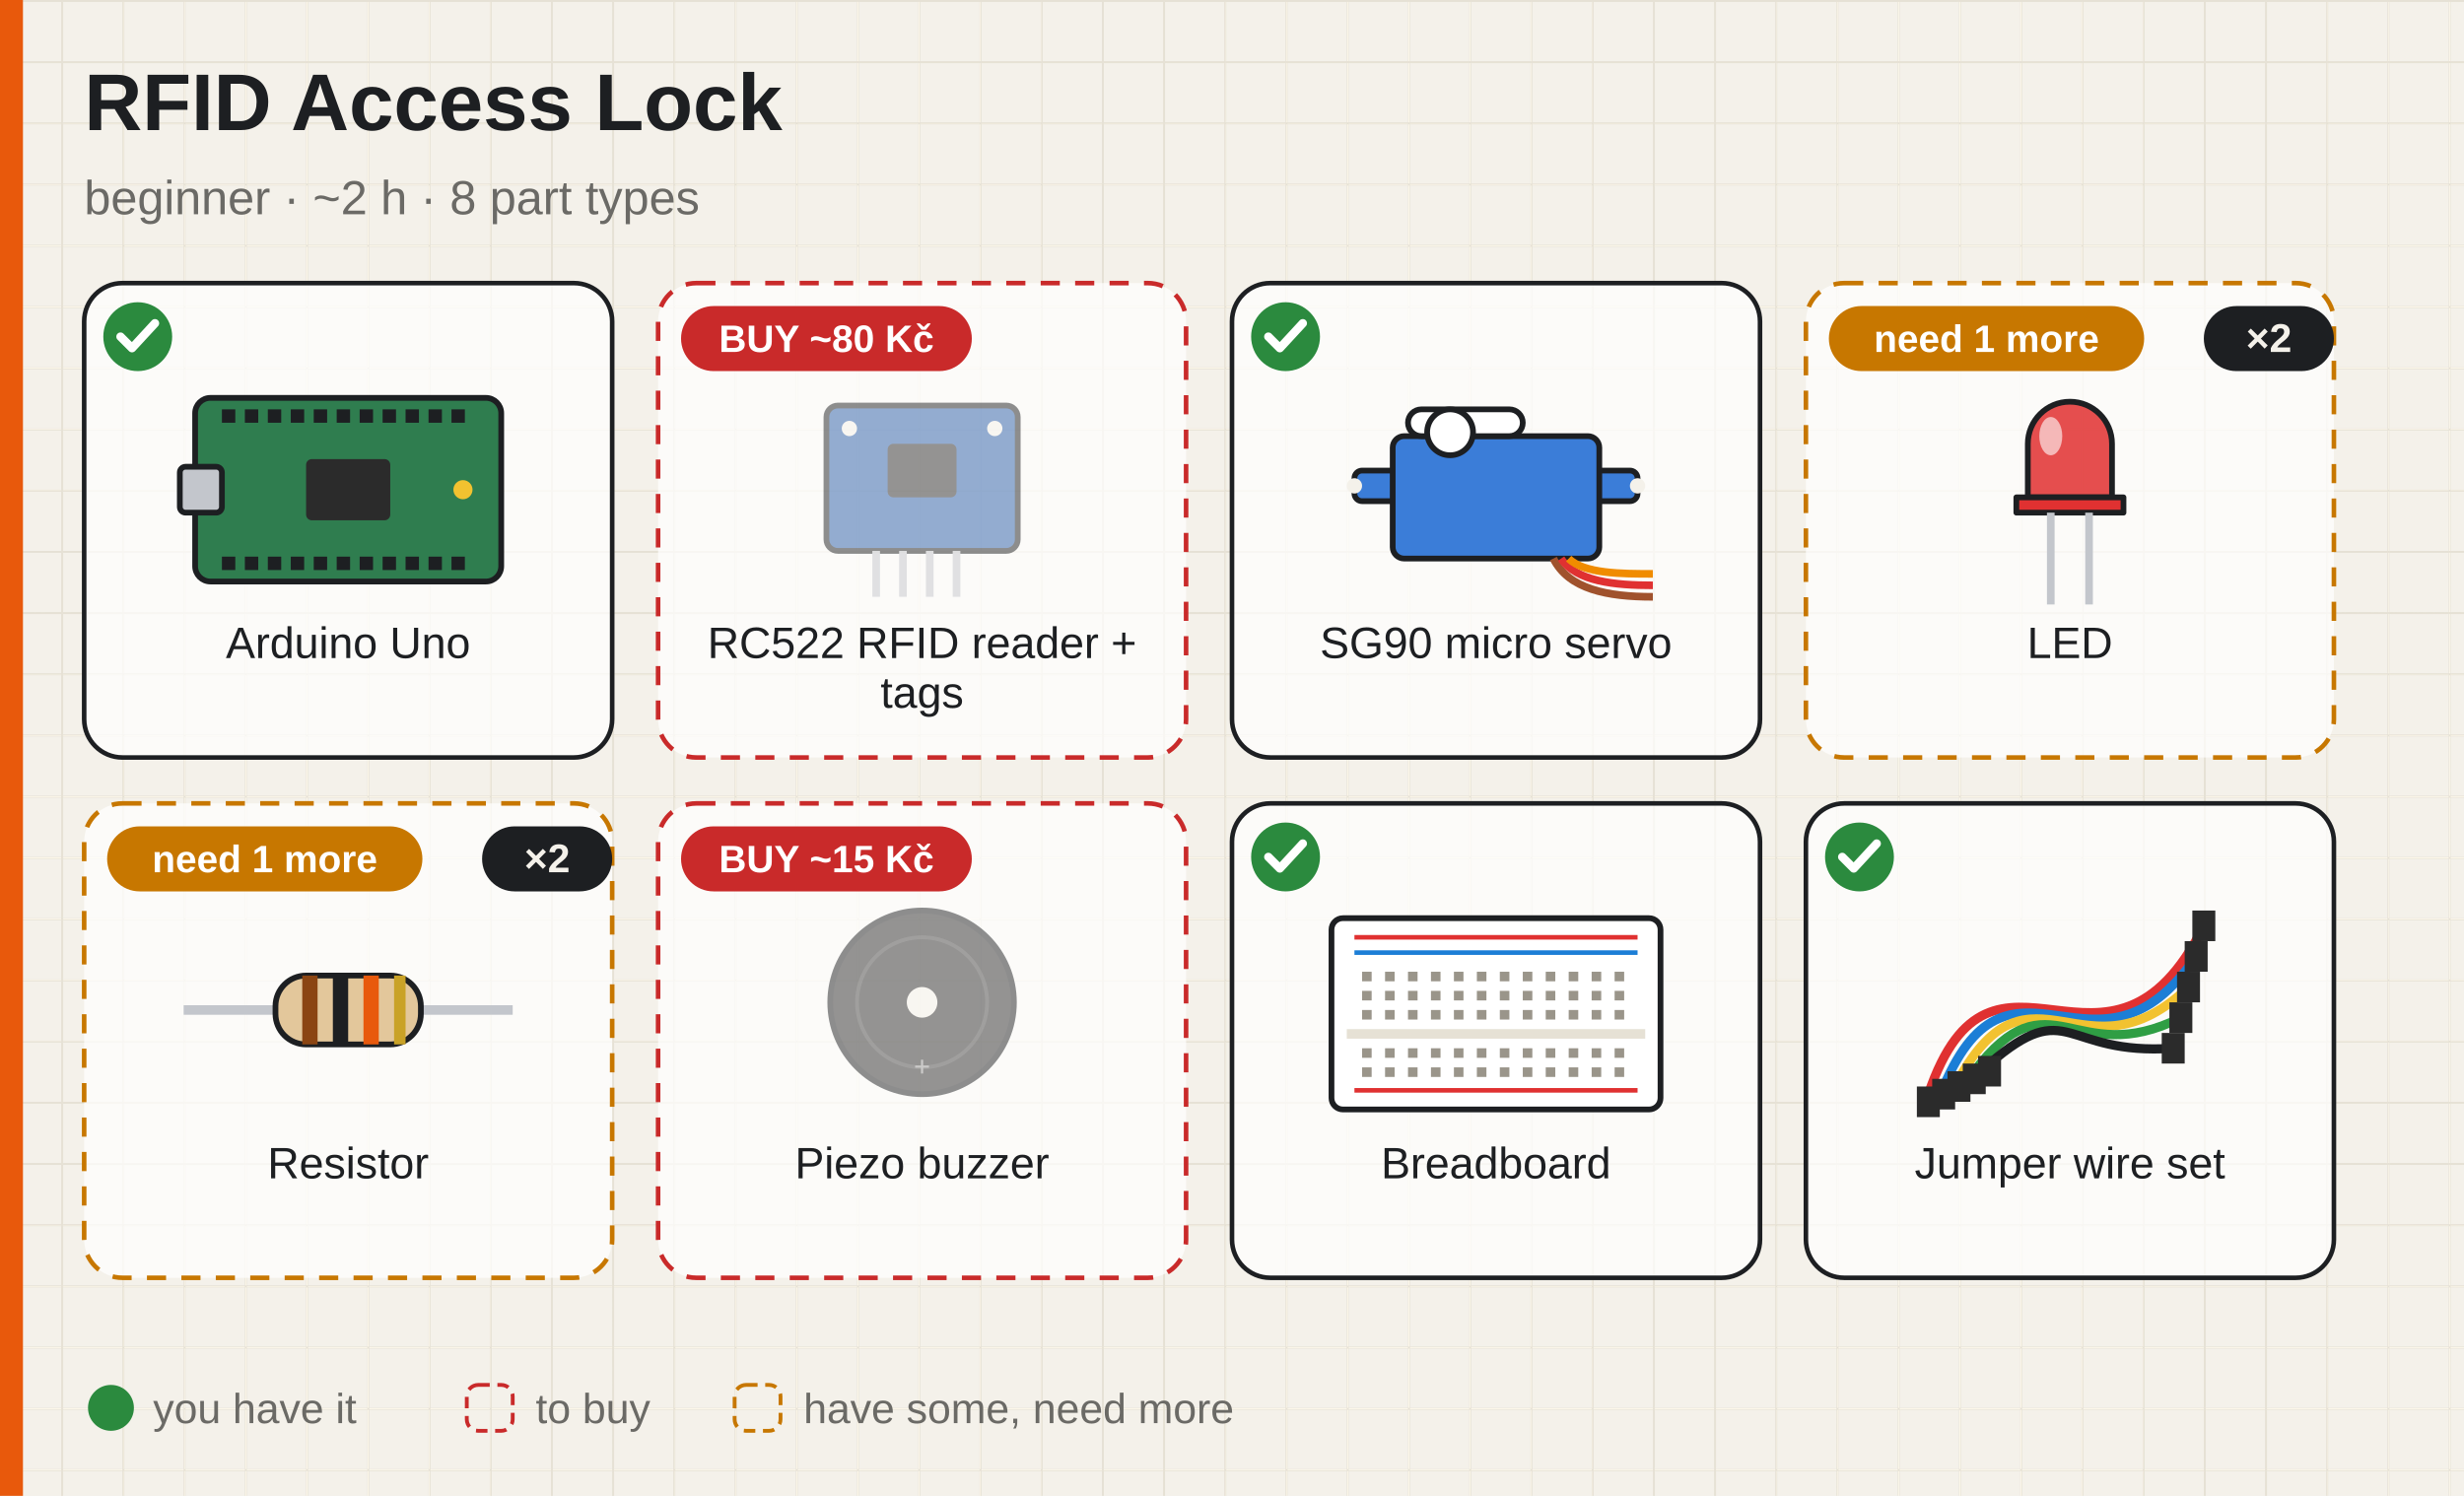
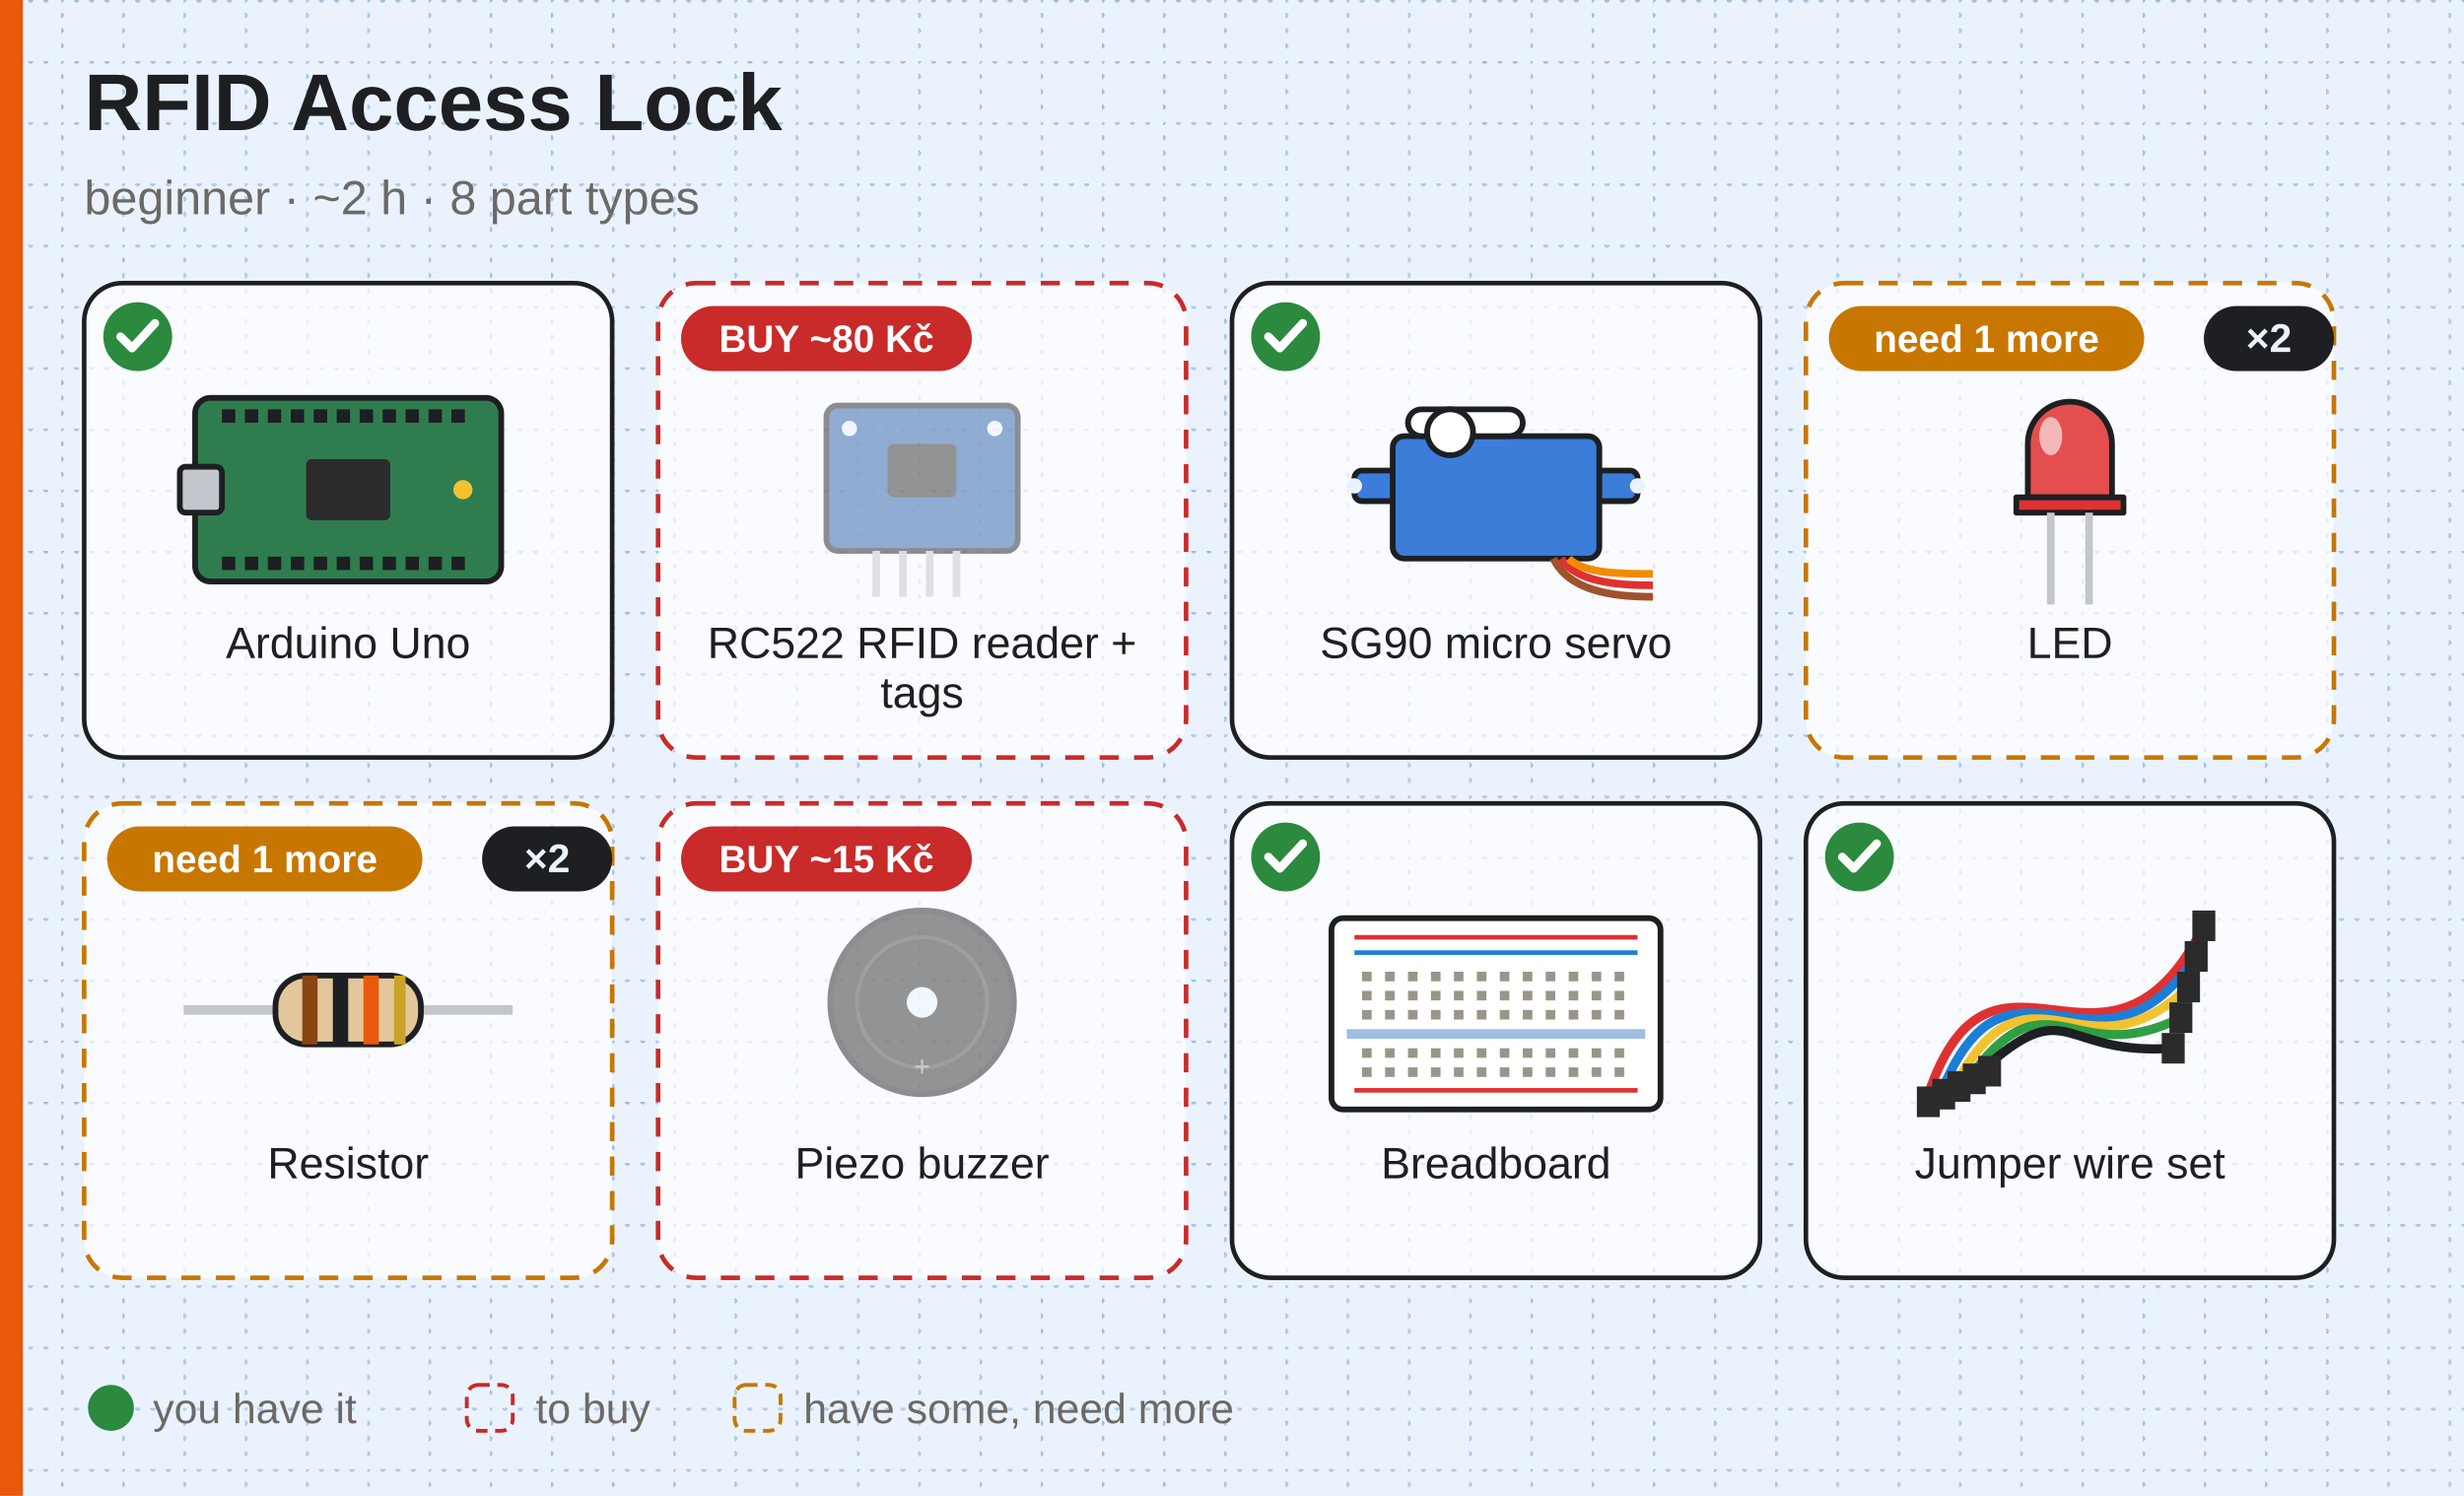
<svg xmlns="http://www.w3.org/2000/svg" viewBox="0 0 644 391" width="644" height="391" role="img" aria-label="RFID Access Lock — parts">
  <defs>
    <pattern id="grid-iicd4k" width="16" height="16" patternUnits="userSpaceOnUse">
-       <path d="M16 0H0V16" fill="none" stroke="#e6e1d5" stroke-width="1" />
+       <circle cx="0" cy="0" r="0.7" fill="#9dbde3" />
+       <circle cx="0" cy="0" r="0.7" fill="#9dbde3" />
+       <circle cx="4" cy="0" r="0.7" fill="#9dbde3" />
+       <circle cx="0" cy="4" r="0.7" fill="#9dbde3" />
+       <circle cx="8" cy="0" r="0.7" fill="#9dbde3" />
+       <circle cx="0" cy="8" r="0.7" fill="#9dbde3" />
+       <circle cx="12" cy="0" r="0.7" fill="#9dbde3" />
+       <circle cx="0" cy="12" r="0.7" fill="#9dbde3" />
    </pattern>
  </defs>
-   <rect width="644" height="391" fill="#f4f1ea" />
+   <rect width="644" height="391" fill="#eaf3fd" />
  <rect width="644" height="391" fill="url(#grid-iicd4k)" />
  <rect x="0" y="0" width="6" height="391" fill="#e8590c" />
  <text x="22" y="34" font-size="21" font-weight="700" fill="#1d1f22" font-family="'IBM Plex Sans', 'Helvetica Neue', Arial, sans-serif">RFID Access Lock</text>
  <text x="22" y="56" font-size="12.5" fill="#6b6a66" font-family="'IBM Plex Sans', 'Helvetica Neue', Arial, sans-serif">beginner · ~2 h · 8 part types</text>
  <g transform="translate(22 74)">
    <rect x="0" y="0" width="138" height="124" rx="10" fill="#ffffff" fill-opacity="0.7" stroke="#1d1f22" stroke-width="1.2" />
    <g transform="translate(24 22)">
      <rect x="5" y="8" width="80" height="48" rx="4" fill="#2f7d4f" stroke="#1d1f22" stroke-width="1.5" stroke-linejoin="round" />
      <rect x="12" y="11" width="3.5" height="3.5" fill="#1d1f22" />
      <rect x="18" y="11" width="3.5" height="3.5" fill="#1d1f22" />
      <rect x="24" y="11" width="3.5" height="3.5" fill="#1d1f22" />
      <rect x="30" y="11" width="3.5" height="3.5" fill="#1d1f22" />
      <rect x="36" y="11" width="3.5" height="3.5" fill="#1d1f22" />
      <rect x="42" y="11" width="3.5" height="3.5" fill="#1d1f22" />
      <rect x="48" y="11" width="3.5" height="3.5" fill="#1d1f22" />
      <rect x="54" y="11" width="3.5" height="3.5" fill="#1d1f22" />
      <rect x="60" y="11" width="3.5" height="3.5" fill="#1d1f22" />
      <rect x="66" y="11" width="3.5" height="3.5" fill="#1d1f22" />
      <rect x="72" y="11" width="3.5" height="3.5" fill="#1d1f22" />
      <rect x="12" y="49.5" width="3.5" height="3.5" fill="#1d1f22" />
      <rect x="18" y="49.5" width="3.5" height="3.5" fill="#1d1f22" />
      <rect x="24" y="49.5" width="3.5" height="3.5" fill="#1d1f22" />
      <rect x="30" y="49.5" width="3.5" height="3.5" fill="#1d1f22" />
      <rect x="36" y="49.5" width="3.5" height="3.5" fill="#1d1f22" />
      <rect x="42" y="49.5" width="3.5" height="3.5" fill="#1d1f22" />
      <rect x="48" y="49.5" width="3.5" height="3.5" fill="#1d1f22" />
      <rect x="54" y="49.5" width="3.5" height="3.5" fill="#1d1f22" />
      <rect x="60" y="49.5" width="3.5" height="3.5" fill="#1d1f22" />
      <rect x="66" y="49.5" width="3.5" height="3.5" fill="#1d1f22" />
      <rect x="72" y="49.5" width="3.5" height="3.5" fill="#1d1f22" />
      <rect x="34" y="24" width="22" height="16" rx="1.5" fill="#2b2b2b" />
      <rect x="1" y="26" width="11" height="12" rx="1.5" fill="#c3c6cc" stroke="#1d1f22" stroke-width="1.5" stroke-linejoin="round" />
      <circle cx="75" cy="32" r="2.5" fill="#f2c230" />
    </g>
    <text x="69" y="98" font-size="11.5" fill="#1d1f22" text-anchor="middle" font-family="'IBM Plex Sans', 'Helvetica Neue', Arial, sans-serif">Arduino Uno</text>
    <circle cx="14" cy="14" r="9" fill="#2b8a3e" />
    <path d="M9.5 14 l3 3 l6 -6.5" fill="none" stroke="#ffffff" stroke-width="2.2" stroke-linecap="round" stroke-linejoin="round" />
  </g>
  <g transform="translate(172 74)">
    <rect x="0" y="0" width="138" height="124" rx="10" fill="#ffffff" fill-opacity="0.7" stroke="#c92a2a" stroke-width="1.2" stroke-dasharray="5 4" />
    <g transform="translate(24 22)" opacity="0.5">
      <rect x="20" y="10" width="50" height="38" rx="3" fill="#2a5ea8" stroke="#1d1f22" stroke-width="1.5" stroke-linejoin="round" />
      <rect x="36" y="20" width="18" height="14" rx="1.5" fill="#2b2b2b" />
-       <circle cx="26" cy="16" r="2" fill="#f4f1ea" />
-       <circle cx="64" cy="16" r="2" fill="#f4f1ea" />
+       <circle cx="26" cy="16" r="2" fill="#eaf3fd" />
+       <circle cx="64" cy="16" r="2" fill="#eaf3fd" />
      <line x1="33" y1="48" x2="33" y2="60" stroke="#c3c6cc" stroke-width="2" />
      <line x1="40" y1="48" x2="40" y2="60" stroke="#c3c6cc" stroke-width="2" />
      <line x1="47" y1="48" x2="47" y2="60" stroke="#c3c6cc" stroke-width="2" />
      <line x1="54" y1="48" x2="54" y2="60" stroke="#c3c6cc" stroke-width="2" />
    </g>
    <text x="69" y="98" font-size="11.5" fill="#1d1f22" text-anchor="middle" font-family="'IBM Plex Sans', 'Helvetica Neue', Arial, sans-serif">RC522 RFID reader +</text>
    <text x="69" y="111" font-size="11.5" fill="#1d1f22" text-anchor="middle" font-family="'IBM Plex Sans', 'Helvetica Neue', Arial, sans-serif">tags</text>
    <rect x="6" y="6" width="76" height="17" rx="8.5" fill="#c92a2a" />
    <text x="44" y="18" font-size="10" font-weight="700" fill="#ffffff" text-anchor="middle" font-family="'IBM Plex Sans', 'Helvetica Neue', Arial, sans-serif">BUY ~80 Kč</text>
  </g>
  <g transform="translate(322 74)">
    <rect x="0" y="0" width="138" height="124" rx="10" fill="#ffffff" fill-opacity="0.7" stroke="#1d1f22" stroke-width="1.2" />
    <g transform="translate(24 22)">
      <rect x="8" y="27" width="74" height="8" rx="2" fill="#3b7dd8" stroke="#1d1f22" stroke-width="1.5" stroke-linejoin="round" />
      <rect x="18" y="18" width="54" height="32" rx="3" fill="#3b7dd8" stroke="#1d1f22" stroke-width="1.5" stroke-linejoin="round" />
-       <circle cx="8" cy="31" r="2" fill="#f4f1ea" />
-       <circle cx="82" cy="31" r="2" fill="#f4f1ea" />
+       <circle cx="8" cy="31" r="2" fill="#eaf3fd" />
+       <circle cx="82" cy="31" r="2" fill="#eaf3fd" />
      <rect x="22" y="11" width="30" height="7" rx="3.5" fill="#ffffff" stroke="#1d1f22" stroke-width="1.5" stroke-linejoin="round" />
      <circle cx="33" cy="17" r="6" fill="#ffffff" stroke="#1d1f22" stroke-width="1.5" stroke-linejoin="round" />
      <path d="M60 50 C 64 58, 74 60, 86 60" fill="none" stroke="#a0522d" stroke-width="2" />
      <path d="M62 50 C 66 56, 76 57, 86 57" fill="none" stroke="#e03131" stroke-width="2" />
      <path d="M64 50 C 68 54, 78 54, 86 54" fill="none" stroke="#f08c00" stroke-width="2" />
    </g>
    <text x="69" y="98" font-size="11.5" fill="#1d1f22" text-anchor="middle" font-family="'IBM Plex Sans', 'Helvetica Neue', Arial, sans-serif">SG90 micro servo</text>
    <circle cx="14" cy="14" r="9" fill="#2b8a3e" />
    <path d="M9.5 14 l3 3 l6 -6.5" fill="none" stroke="#ffffff" stroke-width="2.2" stroke-linecap="round" stroke-linejoin="round" />
  </g>
  <g transform="translate(472 74)">
    <rect x="0" y="0" width="138" height="124" rx="10" fill="#ffffff" fill-opacity="0.7" stroke="#c77700" stroke-width="1.2" stroke-dasharray="5 4" />
    <g transform="translate(24 22)">
      <path d="M34 34 V20 A11 11 0 0 1 56 20 V34 Z" fill="#e03131" fill-opacity="0.85" stroke="#1d1f22" stroke-width="1.5" stroke-linejoin="round" />
      <rect x="31" y="34" width="28" height="4" fill="#e03131" stroke="#1d1f22" stroke-width="1.5" stroke-linejoin="round" />
      <ellipse cx="40" cy="18" rx="3" ry="5" fill="#ffffff" fill-opacity="0.6" />
      <line x1="40" y1="38" x2="40" y2="62" stroke="#c3c6cc" stroke-width="2" />
      <line x1="50" y1="38" x2="50" y2="62" stroke="#c3c6cc" stroke-width="2" />
    </g>
    <text x="69" y="98" font-size="11.5" fill="#1d1f22" text-anchor="middle" font-family="'IBM Plex Sans', 'Helvetica Neue', Arial, sans-serif">LED</text>
    <rect x="6" y="6" width="82.4" height="17" rx="8.5" fill="#c77700" />
    <text x="47.2" y="18" font-size="10" font-weight="700" fill="#ffffff" text-anchor="middle" font-family="'IBM Plex Sans', 'Helvetica Neue', Arial, sans-serif">need 1 more</text>
    <rect x="104" y="6" width="34" height="17" rx="8.5" fill="#1d1f22" />
-     <text x="121" y="18" font-size="10.5" font-weight="700" fill="#f4f1ea" text-anchor="middle" font-family="'IBM Plex Sans', 'Helvetica Neue', Arial, sans-serif">×2</text>
+     <text x="121" y="18" font-size="10.5" font-weight="700" fill="#eaf3fd" text-anchor="middle" font-family="'IBM Plex Sans', 'Helvetica Neue', Arial, sans-serif">×2</text>
  </g>
  <g transform="translate(22 210)">
    <rect x="0" y="0" width="138" height="124" rx="10" fill="#ffffff" fill-opacity="0.7" stroke="#c77700" stroke-width="1.2" stroke-dasharray="5 4" />
    <g transform="translate(24 22)">
      <line x1="2" y1="32" x2="88" y2="32" stroke="#c3c6cc" stroke-width="2.5" />
      <rect x="26" y="23" width="38" height="18" rx="8" fill="#e3c79b" stroke="#1d1f22" stroke-width="1.5" stroke-linejoin="round" />
      <rect x="33" y="23" width="4" height="18" fill="#8b4513" />
      <rect x="41" y="23" width="4" height="18" fill="#1d1f22" />
      <rect x="49" y="23" width="4" height="18" fill="#e8590c" />
      <rect x="57" y="23" width="3" height="18" fill="#c9a227" />
    </g>
    <text x="69" y="98" font-size="11.5" fill="#1d1f22" text-anchor="middle" font-family="'IBM Plex Sans', 'Helvetica Neue', Arial, sans-serif">Resistor</text>
    <rect x="6" y="6" width="82.4" height="17" rx="8.5" fill="#c77700" />
    <text x="47.2" y="18" font-size="10" font-weight="700" fill="#ffffff" text-anchor="middle" font-family="'IBM Plex Sans', 'Helvetica Neue', Arial, sans-serif">need 1 more</text>
    <rect x="104" y="6" width="34" height="17" rx="8.5" fill="#1d1f22" />
-     <text x="121" y="18" font-size="10.5" font-weight="700" fill="#f4f1ea" text-anchor="middle" font-family="'IBM Plex Sans', 'Helvetica Neue', Arial, sans-serif">×2</text>
+     <text x="121" y="18" font-size="10.5" font-weight="700" fill="#eaf3fd" text-anchor="middle" font-family="'IBM Plex Sans', 'Helvetica Neue', Arial, sans-serif">×2</text>
  </g>
  <g transform="translate(172 210)">
    <rect x="0" y="0" width="138" height="124" rx="10" fill="#ffffff" fill-opacity="0.7" stroke="#c92a2a" stroke-width="1.2" stroke-dasharray="5 4" />
    <g transform="translate(24 22)" opacity="0.5">
      <circle cx="45" cy="30" r="24" fill="#2b2b2b" stroke="#1d1f22" stroke-width="1.5" stroke-linejoin="round" />
      <circle cx="45" cy="30" r="17" fill="none" stroke="#444" stroke-width="1" />
-       <circle cx="45" cy="30" r="4" fill="#f4f1ea" />
+       <circle cx="45" cy="30" r="4" fill="#eaf3fd" />
      <text x="45" y="49" font-size="7" fill="#999" text-anchor="middle" font-family="monospace">+</text>
    </g>
    <text x="69" y="98" font-size="11.5" fill="#1d1f22" text-anchor="middle" font-family="'IBM Plex Sans', 'Helvetica Neue', Arial, sans-serif">Piezo buzzer</text>
    <rect x="6" y="6" width="76" height="17" rx="8.5" fill="#c92a2a" />
    <text x="44" y="18" font-size="10" font-weight="700" fill="#ffffff" text-anchor="middle" font-family="'IBM Plex Sans', 'Helvetica Neue', Arial, sans-serif">BUY ~15 Kč</text>
  </g>
  <g transform="translate(322 210)">
    <rect x="0" y="0" width="138" height="124" rx="10" fill="#ffffff" fill-opacity="0.7" stroke="#1d1f22" stroke-width="1.2" />
    <g transform="translate(24 22)">
      <rect x="2" y="8" width="86" height="50" rx="3" fill="#ffffff" stroke="#1d1f22" stroke-width="1.5" stroke-linejoin="round" />
      <line x1="8" y1="13" x2="82" y2="13" stroke="#e03131" stroke-width="1.2" />
      <line x1="8" y1="17" x2="82" y2="17" stroke="#1c7ed6" stroke-width="1.2" />
      <line x1="8" y1="53" x2="82" y2="53" stroke="#e03131" stroke-width="1.2" />
-       <rect x="6" y="37" width="78" height="2.5" fill="#e6e1d5" />
+       <rect x="6" y="37" width="78" height="2.5" fill="#9dbde3" />
      <rect x="10" y="22" width="2.5" height="2.5" fill="#9a958a" />
      <rect x="10" y="27" width="2.5" height="2.5" fill="#9a958a" />
      <rect x="10" y="32" width="2.5" height="2.5" fill="#9a958a" />
      <rect x="10" y="42" width="2.5" height="2.5" fill="#9a958a" />
      <rect x="10" y="47" width="2.5" height="2.5" fill="#9a958a" />
      <rect x="16" y="22" width="2.5" height="2.5" fill="#9a958a" />
      <rect x="16" y="27" width="2.5" height="2.5" fill="#9a958a" />
      <rect x="16" y="32" width="2.5" height="2.5" fill="#9a958a" />
      <rect x="16" y="42" width="2.5" height="2.5" fill="#9a958a" />
      <rect x="16" y="47" width="2.5" height="2.5" fill="#9a958a" />
      <rect x="22" y="22" width="2.5" height="2.5" fill="#9a958a" />
      <rect x="22" y="27" width="2.5" height="2.5" fill="#9a958a" />
      <rect x="22" y="32" width="2.5" height="2.5" fill="#9a958a" />
      <rect x="22" y="42" width="2.5" height="2.5" fill="#9a958a" />
      <rect x="22" y="47" width="2.5" height="2.5" fill="#9a958a" />
      <rect x="28" y="22" width="2.5" height="2.5" fill="#9a958a" />
      <rect x="28" y="27" width="2.5" height="2.5" fill="#9a958a" />
      <rect x="28" y="32" width="2.5" height="2.5" fill="#9a958a" />
      <rect x="28" y="42" width="2.5" height="2.5" fill="#9a958a" />
      <rect x="28" y="47" width="2.5" height="2.5" fill="#9a958a" />
      <rect x="34" y="22" width="2.5" height="2.5" fill="#9a958a" />
      <rect x="34" y="27" width="2.5" height="2.5" fill="#9a958a" />
      <rect x="34" y="32" width="2.5" height="2.5" fill="#9a958a" />
      <rect x="34" y="42" width="2.5" height="2.5" fill="#9a958a" />
      <rect x="34" y="47" width="2.5" height="2.5" fill="#9a958a" />
      <rect x="40" y="22" width="2.5" height="2.5" fill="#9a958a" />
      <rect x="40" y="27" width="2.5" height="2.5" fill="#9a958a" />
      <rect x="40" y="32" width="2.5" height="2.5" fill="#9a958a" />
      <rect x="40" y="42" width="2.5" height="2.5" fill="#9a958a" />
      <rect x="40" y="47" width="2.5" height="2.5" fill="#9a958a" />
      <rect x="46" y="22" width="2.5" height="2.5" fill="#9a958a" />
      <rect x="46" y="27" width="2.5" height="2.5" fill="#9a958a" />
      <rect x="46" y="32" width="2.5" height="2.5" fill="#9a958a" />
      <rect x="46" y="42" width="2.5" height="2.5" fill="#9a958a" />
      <rect x="46" y="47" width="2.5" height="2.5" fill="#9a958a" />
      <rect x="52" y="22" width="2.5" height="2.5" fill="#9a958a" />
      <rect x="52" y="27" width="2.5" height="2.5" fill="#9a958a" />
      <rect x="52" y="32" width="2.5" height="2.5" fill="#9a958a" />
      <rect x="52" y="42" width="2.5" height="2.5" fill="#9a958a" />
      <rect x="52" y="47" width="2.5" height="2.5" fill="#9a958a" />
      <rect x="58" y="22" width="2.5" height="2.5" fill="#9a958a" />
      <rect x="58" y="27" width="2.5" height="2.5" fill="#9a958a" />
      <rect x="58" y="32" width="2.5" height="2.5" fill="#9a958a" />
      <rect x="58" y="42" width="2.5" height="2.5" fill="#9a958a" />
      <rect x="58" y="47" width="2.5" height="2.5" fill="#9a958a" />
      <rect x="64" y="22" width="2.5" height="2.5" fill="#9a958a" />
      <rect x="64" y="27" width="2.5" height="2.5" fill="#9a958a" />
      <rect x="64" y="32" width="2.5" height="2.5" fill="#9a958a" />
      <rect x="64" y="42" width="2.5" height="2.5" fill="#9a958a" />
      <rect x="64" y="47" width="2.5" height="2.5" fill="#9a958a" />
      <rect x="70" y="22" width="2.5" height="2.5" fill="#9a958a" />
      <rect x="70" y="27" width="2.5" height="2.5" fill="#9a958a" />
      <rect x="70" y="32" width="2.5" height="2.5" fill="#9a958a" />
      <rect x="70" y="42" width="2.5" height="2.5" fill="#9a958a" />
      <rect x="70" y="47" width="2.5" height="2.5" fill="#9a958a" />
      <rect x="76" y="22" width="2.5" height="2.5" fill="#9a958a" />
      <rect x="76" y="27" width="2.5" height="2.5" fill="#9a958a" />
      <rect x="76" y="32" width="2.5" height="2.5" fill="#9a958a" />
      <rect x="76" y="42" width="2.5" height="2.5" fill="#9a958a" />
      <rect x="76" y="47" width="2.5" height="2.5" fill="#9a958a" />
    </g>
    <text x="69" y="98" font-size="11.5" fill="#1d1f22" text-anchor="middle" font-family="'IBM Plex Sans', 'Helvetica Neue', Arial, sans-serif">Breadboard</text>
    <circle cx="14" cy="14" r="9" fill="#2b8a3e" />
    <path d="M9.5 14 l3 3 l6 -6.5" fill="none" stroke="#ffffff" stroke-width="2.2" stroke-linecap="round" stroke-linejoin="round" />
  </g>
  <g transform="translate(472 210)">
    <rect x="0" y="0" width="138" height="124" rx="10" fill="#ffffff" fill-opacity="0.7" stroke="#1d1f22" stroke-width="1.2" />
    <g transform="translate(24 22)">
      <path d="M8 54 C 25 4, 55 60, 80 10" fill="none" stroke="#e03131" stroke-width="2.4" />
      <rect x="5" y="52" width="6" height="8" fill="#2b2b2b" />
      <rect x="77" y="6" width="6" height="8" fill="#2b2b2b" />
      <path d="M12 52 C 30 10, 52 56, 78 18" fill="none" stroke="#1c7ed6" stroke-width="2.4" />
      <rect x="9" y="50" width="6" height="8" fill="#2b2b2b" />
      <rect x="75" y="14" width="6" height="8" fill="#2b2b2b" />
      <path d="M16 50 C 35 16, 49 52, 76 26" fill="none" stroke="#f2c230" stroke-width="2.4" />
      <rect x="13" y="48" width="6" height="8" fill="#2b2b2b" />
      <rect x="73" y="22" width="6" height="8" fill="#2b2b2b" />
      <path d="M20 48 C 40 22, 46 48, 74 34" fill="none" stroke="#2f9e44" stroke-width="2.4" />
      <rect x="17" y="46" width="6" height="8" fill="#2b2b2b" />
      <rect x="71" y="30" width="6" height="8" fill="#2b2b2b" />
      <path d="M24 46 C 45 28, 43 44, 72 42" fill="none" stroke="#1d1f22" stroke-width="2.4" />
      <rect x="21" y="44" width="6" height="8" fill="#2b2b2b" />
      <rect x="69" y="38" width="6" height="8" fill="#2b2b2b" />
    </g>
    <text x="69" y="98" font-size="11.5" fill="#1d1f22" text-anchor="middle" font-family="'IBM Plex Sans', 'Helvetica Neue', Arial, sans-serif">Jumper wire set</text>
    <circle cx="14" cy="14" r="9" fill="#2b8a3e" />
    <path d="M9.5 14 l3 3 l6 -6.5" fill="none" stroke="#ffffff" stroke-width="2.2" stroke-linecap="round" stroke-linejoin="round" />
  </g>
  <g transform="translate(22 361)" font-family="'IBM Plex Sans', 'Helvetica Neue', Arial, sans-serif" font-size="11" fill="#6b6a66">
    <circle cx="7" cy="7" r="6" fill="#2b8a3e" />
    <text x="18" y="11">you have it</text>
    <rect x="100" y="1" width="12" height="12" rx="3" fill="none" stroke="#c92a2a" stroke-dasharray="3 2" />
    <text x="118" y="11">to buy</text>
    <rect x="170" y="1" width="12" height="12" rx="3" fill="none" stroke="#c77700" stroke-dasharray="3 2" />
    <text x="188" y="11">have some, need more</text>
  </g>
</svg>
